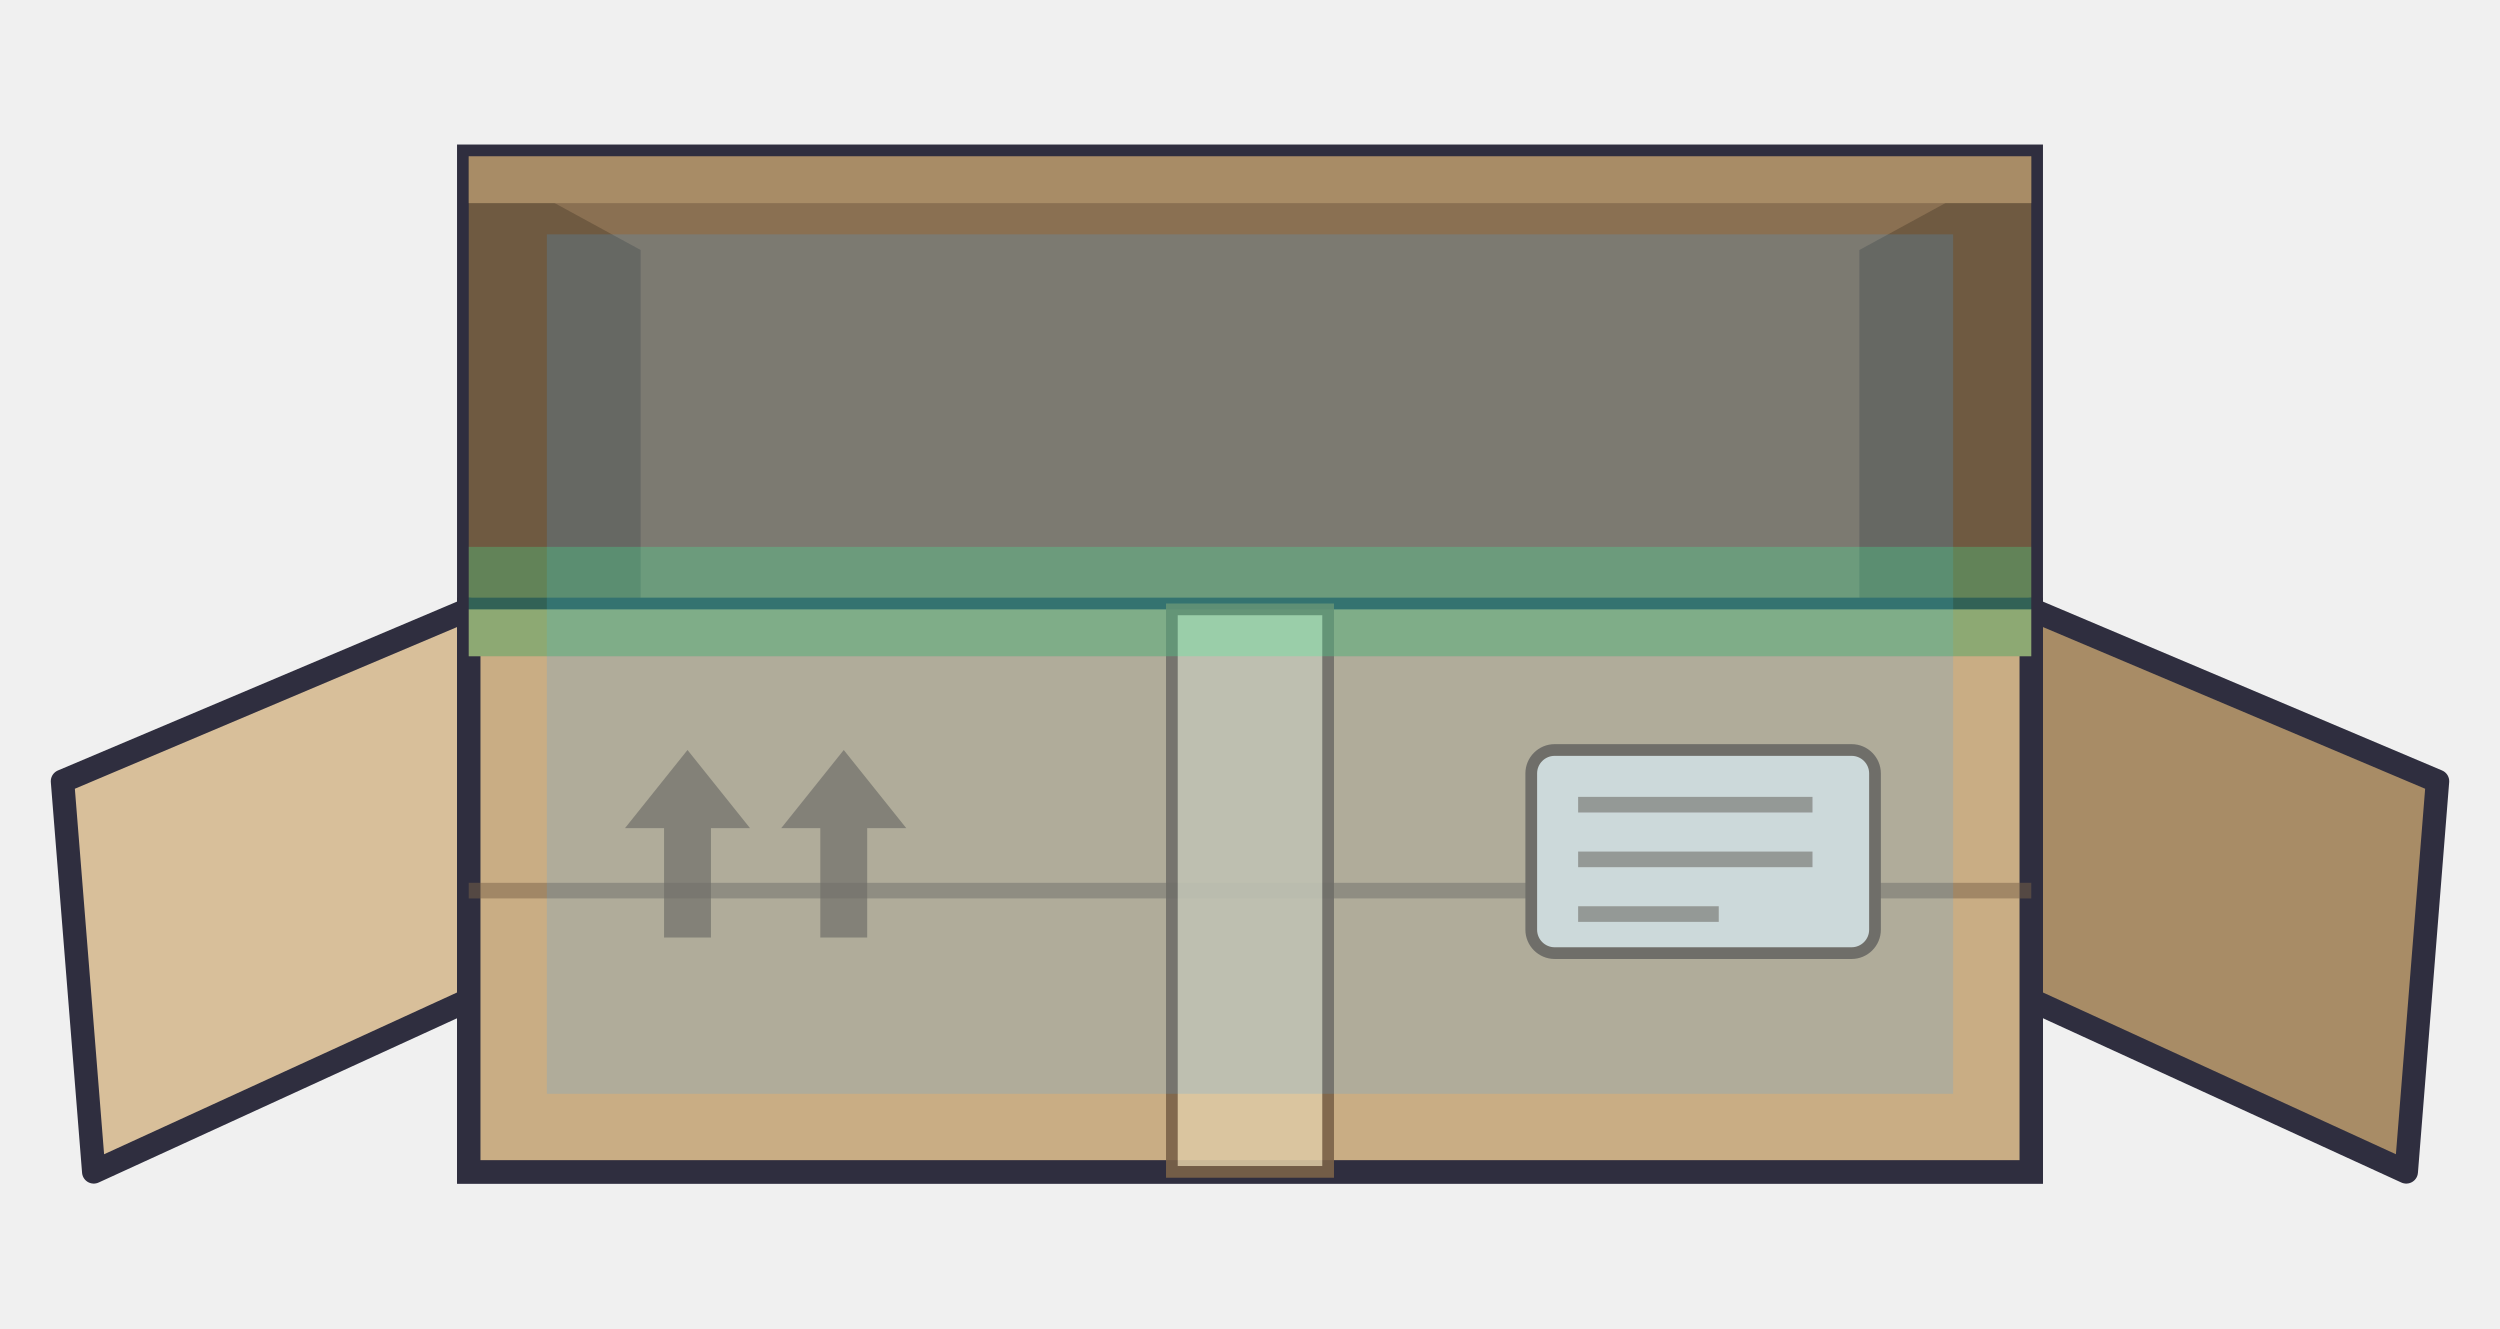
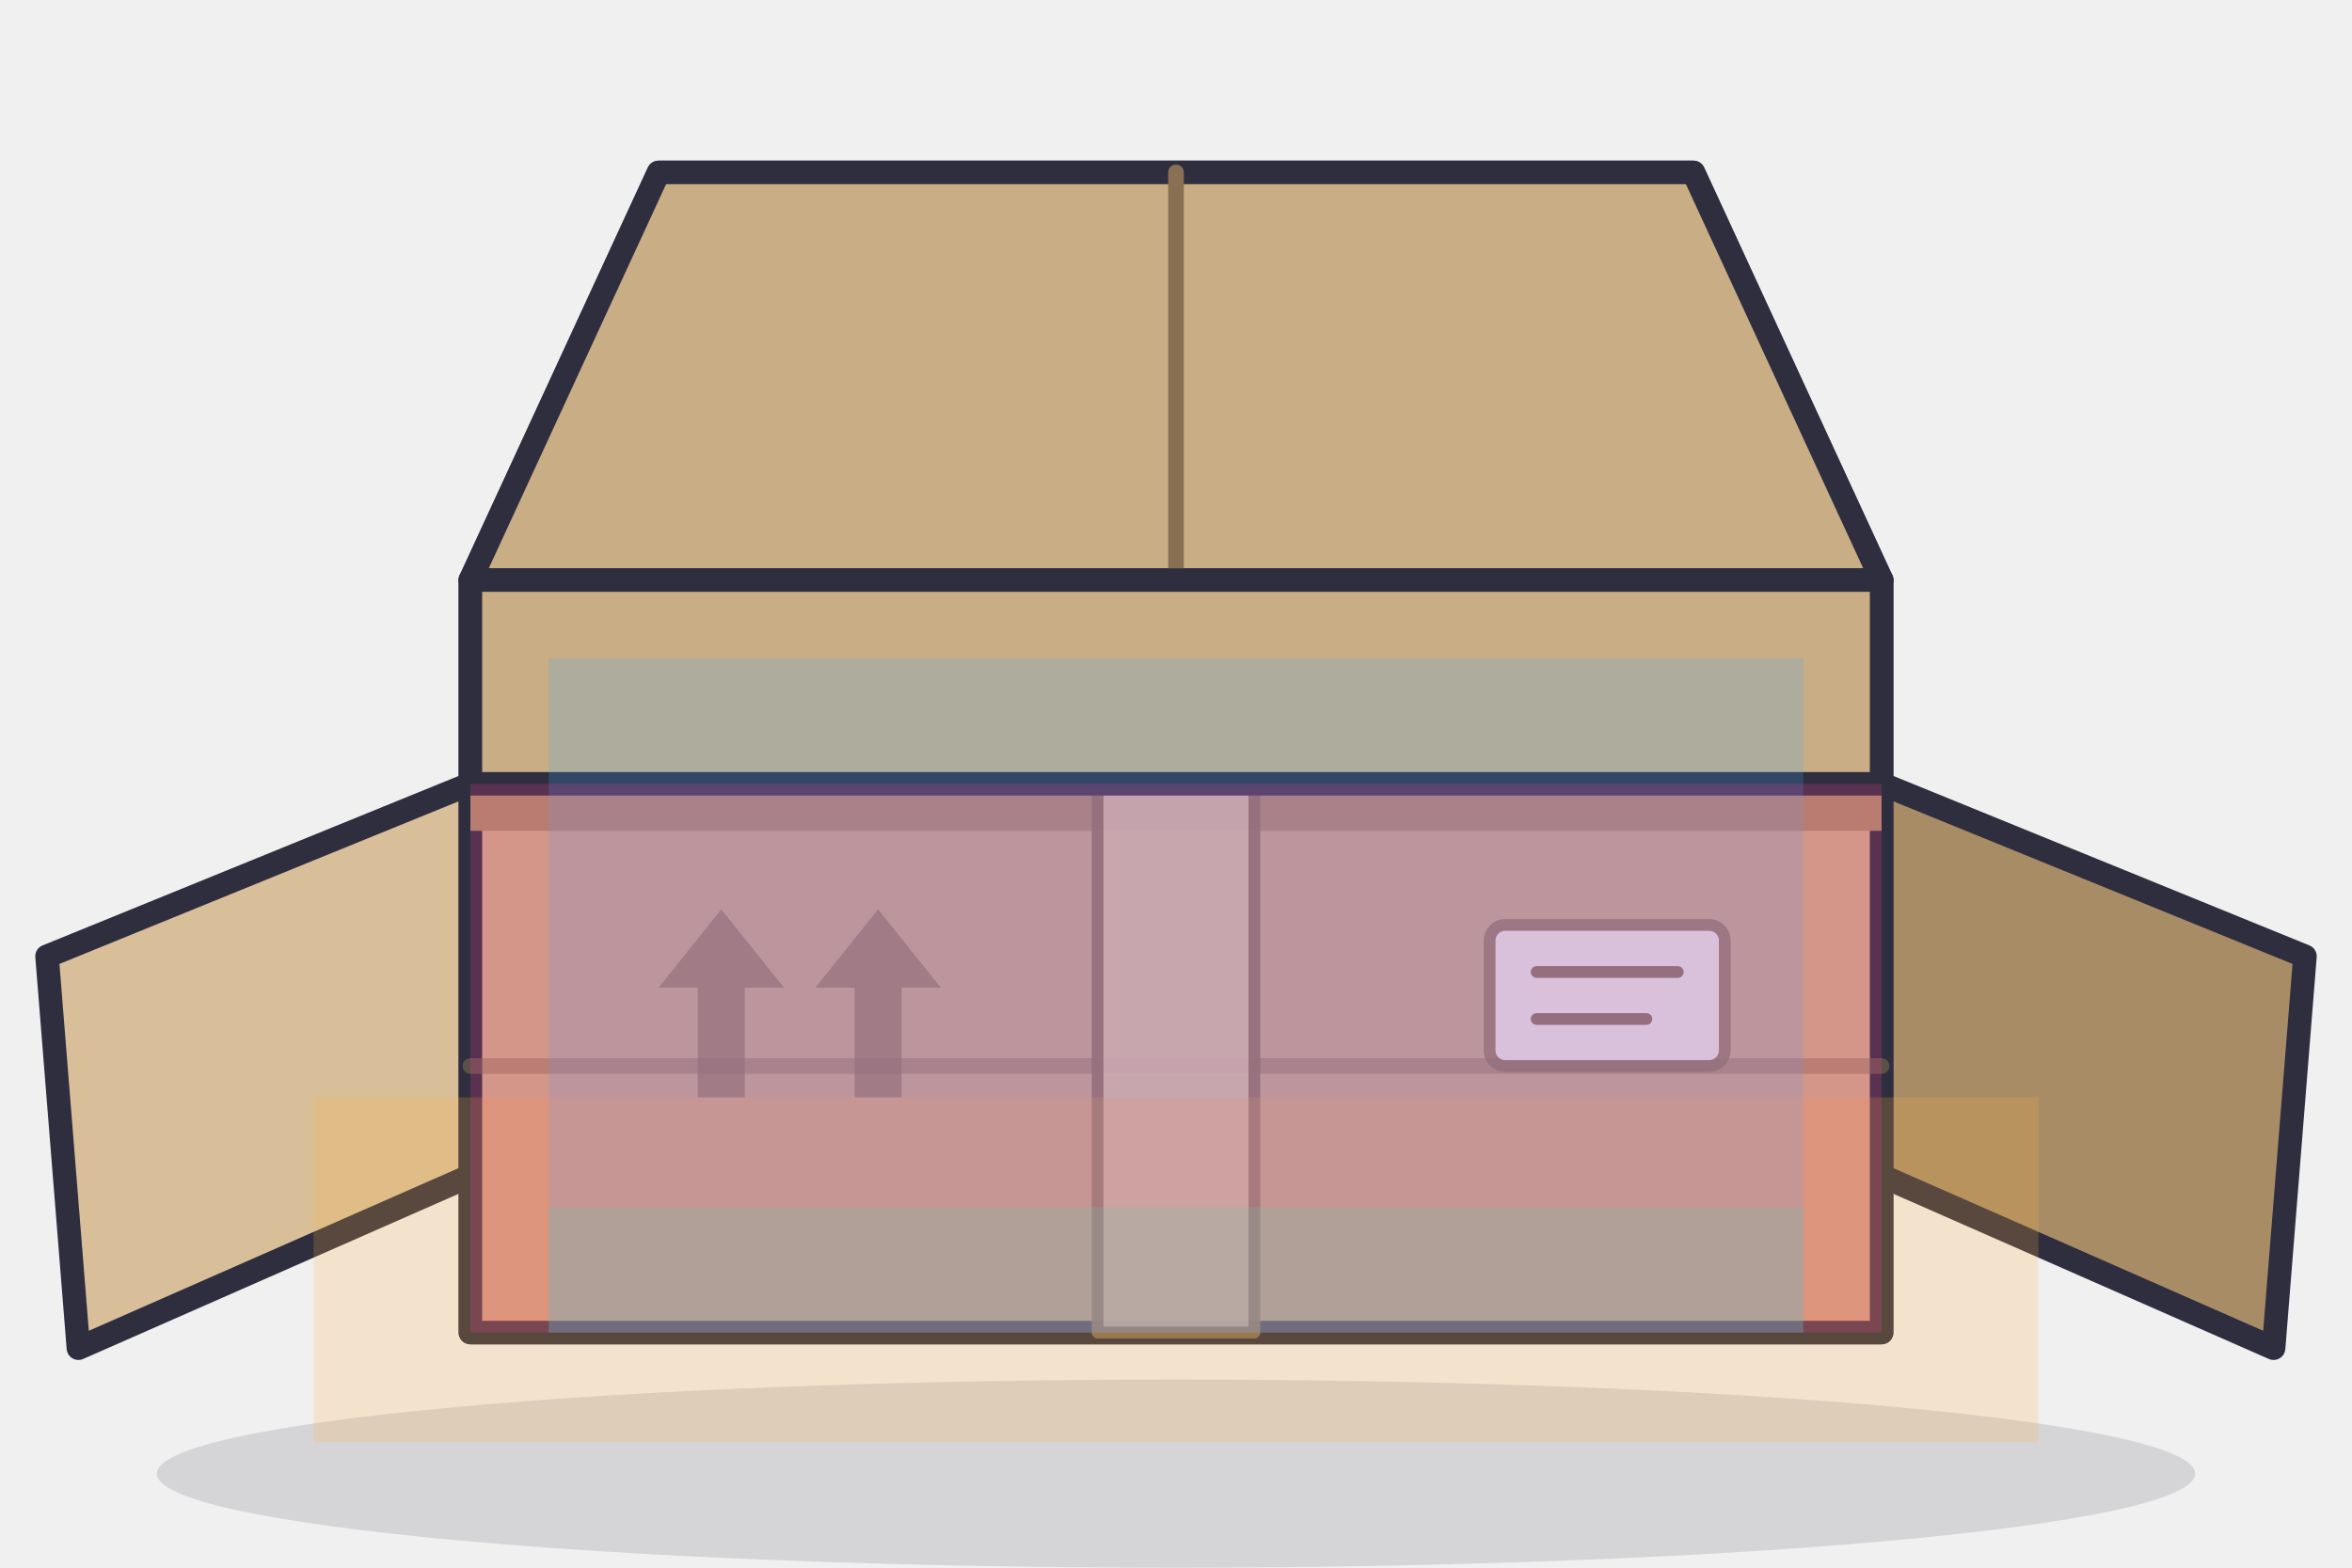
- <svg xmlns="http://www.w3.org/2000/svg" viewBox="0 0 320 170" width="320" height="170">
+ <svg xmlns="http://www.w3.org/2000/svg" viewBox="0 0 300 200" width="300" height="200">
+   <g id="stín">
+     <ellipse cx="150" cy="188" rx="130" ry="12" fill="#2F2E3F" stroke="none" opacity="0.14" />
+   </g>
+   <g id="klopa zadní">
+     <path d="M 60 74 L 84 22 L 216 22 L 240 74 Z" fill="#D8BF9A" stroke="#2F2E3F" stroke-width="3" stroke-linejoin="round" stroke-linecap="round" />
+     <rect x="70" y="60" width="160" height="12" fill="#A88C66" stroke="none" opacity="0.3" />
+   </g>
  <g id="vnitřek">
-     <rect x="60" y="20" width="200" height="130" fill="#8A7052" stroke="#2F2E3F" stroke-width="3" />
-     <path d="M 60 20 L 82 32 L 82 150 L 60 150 Z" fill="#6F5A41" />
-     <path d="M 260 20 L 238 32 L 238 150 L 260 150 Z" fill="#6F5A41" />
-     <rect x="60" y="20" width="200" height="6" fill="#A88C66" />
+     <rect x="60" y="74" width="180" height="96" fill="#6F5A41" stroke="#2F2E3F" stroke-width="3" stroke-linejoin="round" stroke-linecap="round" />
+     <path d="M 60 74 L 80 84 L 80 170 L 60 170 Z" fill="#5A4834" stroke="none" />
+     <path d="M 240 74 L 220 84 L 220 170 L 240 170 Z" fill="#5A4834" stroke="none" />
+     <rect x="80" y="84" width="140" height="86" fill="#8A7052" stroke="none" />
  </g>
  <g id="před: klopa levá">
-     <path d="M 60 78 L 8 100 L 12 150 L 60 128 Z" fill="#D8BF9A" stroke="#2F2E3F" stroke-width="3" stroke-linejoin="round" />
+     <path d="M 60 100 L 6 122 L 10 172 L 60 150 Z" fill="#D8BF9A" stroke="#2F2E3F" stroke-width="3" stroke-linejoin="round" stroke-linecap="round" />
  </g>
  <g id="před: klopa pravá">
-     <path d="M 260 78 L 312 100 L 308 150 L 260 128 Z" fill="#A88C66" stroke="#2F2E3F" stroke-width="3" stroke-linejoin="round" />
+     <path d="M 240 100 L 294 122 L 290 172 L 240 150 Z" fill="#A88C66" stroke="#2F2E3F" stroke-width="3" stroke-linejoin="round" stroke-linecap="round" />
  </g>
  <g id="před: přední stěna">
-     <rect x="60" y="78" width="200" height="72" fill="#C9AD84" stroke="#2F2E3F" stroke-width="3" />
-     <rect x="60" y="78" width="200" height="6" fill="#A88C66" />
-     <path d="M 60 114 L 260 114" stroke="#7A6248" stroke-width="2" opacity="0.5" />
-     <rect x="150" y="78" width="20" height="72" fill="#DCC8A2" opacity="0.9" stroke="#7A6248" stroke-width="1.5" />
-     <path d="M 88 96 L 80 106 L 85 106 L 85 120 L 91 120 L 91 106 L 96 106 Z" fill="#7A6248" opacity="0.7" />
-     <path d="M 108 96 L 100 106 L 105 106 L 105 120 L 111 120 L 111 106 L 116 106 Z" fill="#7A6248" opacity="0.7" />
-     <rect x="196" y="96" width="44" height="26" rx="3" fill="#ECE4D2" stroke="#7A6248" stroke-width="1.5" />
-     <path d="M 202 103 L 232 103 M 202 110 L 232 110 M 202 117 L 220 117" stroke="#7A6248" stroke-width="2" opacity="0.6" />
+     <rect x="60" y="100" width="180" height="70" fill="#C9AD84" stroke="#2F2E3F" stroke-width="3" stroke-linejoin="round" stroke-linecap="round" />
+     <rect x="60" y="100" width="180" height="6" fill="#A88C66" stroke="none" />
+     <path d="M 60 136 L 240 136" stroke="#8A7052" stroke-width="2" stroke-linejoin="round" stroke-linecap="round" opacity="0.5" />
+     <rect x="140" y="100" width="20" height="70" fill="#DCC8A2" stroke="#8A7052" stroke-width="1.5" stroke-linejoin="round" stroke-linecap="round" opacity="0.9" />
+     <path d="M 92 116 l -8 10 h 5 v 14 h 6 v -14 h 5 Z" fill="#8A7052" stroke="none" opacity="0.7" />
+     <path d="M 112 116 l -8 10 h 5 v 14 h 6 v -14 h 5 Z" fill="#8A7052" stroke="none" opacity="0.7" />
+     <rect x="190" y="118" width="30" height="18" rx="2" fill="#FFFFFF" stroke="#8A7052" stroke-width="1.5" stroke-linejoin="round" stroke-linecap="round" opacity="0.8" />
+     <path d="M 196 124 L 214 124" stroke="#8A7052" stroke-width="1.5" stroke-linejoin="round" stroke-linecap="round" />
+     <path d="M 196 130 L 210 130" stroke="#8A7052" stroke-width="1.5" stroke-linejoin="round" stroke-linecap="round" />
  </g>
-   <rect id="@úkryt" x="70" y="30" width="180" height="110" fill="#3DA9FF" opacity="0.18" />
-   <rect id="@plošina" x="60" y="70" width="200" height="14" fill="#3DFF9A" opacity="0.25" />
+   <g id="stav: zavřená" data-state="hidden">
+     <path d="M 60 74 L 84 22 L 216 22 L 240 74 Z" fill="#C9AD84" stroke="#2F2E3F" stroke-width="3" stroke-linejoin="round" stroke-linecap="round" />
+     <path d="M 150 22 L 150 74" stroke="#8A7052" stroke-width="2" stroke-linejoin="round" stroke-linecap="round" />
+     <rect x="60" y="74" width="180" height="26" fill="#C9AD84" stroke="#2F2E3F" stroke-width="3" stroke-linejoin="round" stroke-linecap="round" />
+     <path d="M 60 100 L 6 122 L 10 172 L 60 150 Z" fill="#C9AD84" stroke="none" opacity="0" />
+   </g>
+   <rect id="@pata" x="40" y="140" width="220" height="44" fill="#FFB13D" opacity="0.2" />
+   <rect id="@plošina" x="70" y="154" width="160" height="16" fill="#3DFF9A" opacity="0.2" />
+   <rect id="@úkryt v" x="70" y="84" width="160" height="86" fill="#3DA9FF" opacity="0.2" />
+   <rect id="@dotyk" x="60" y="100" width="180" height="70" fill="#FF3D9A" opacity="0.2" />
</svg>
